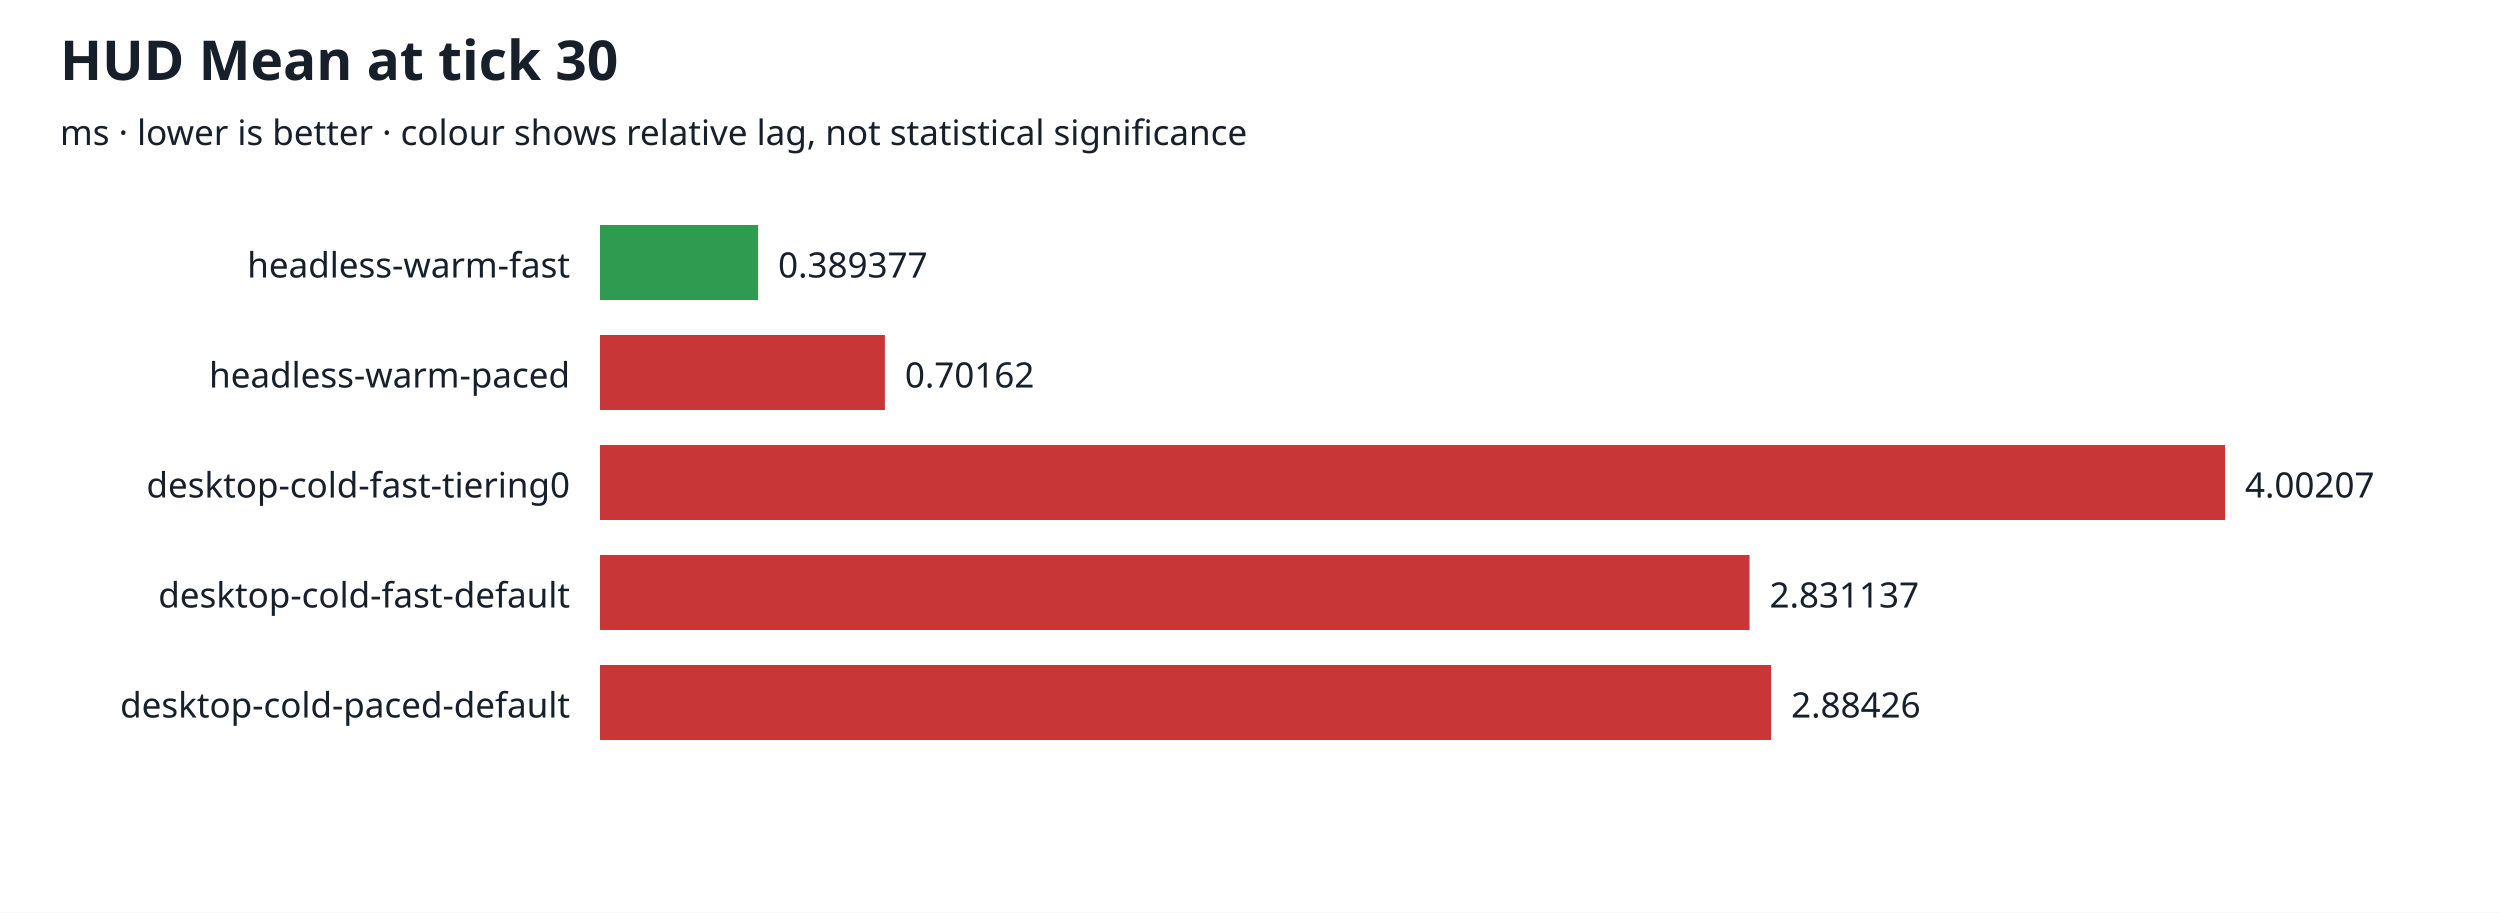
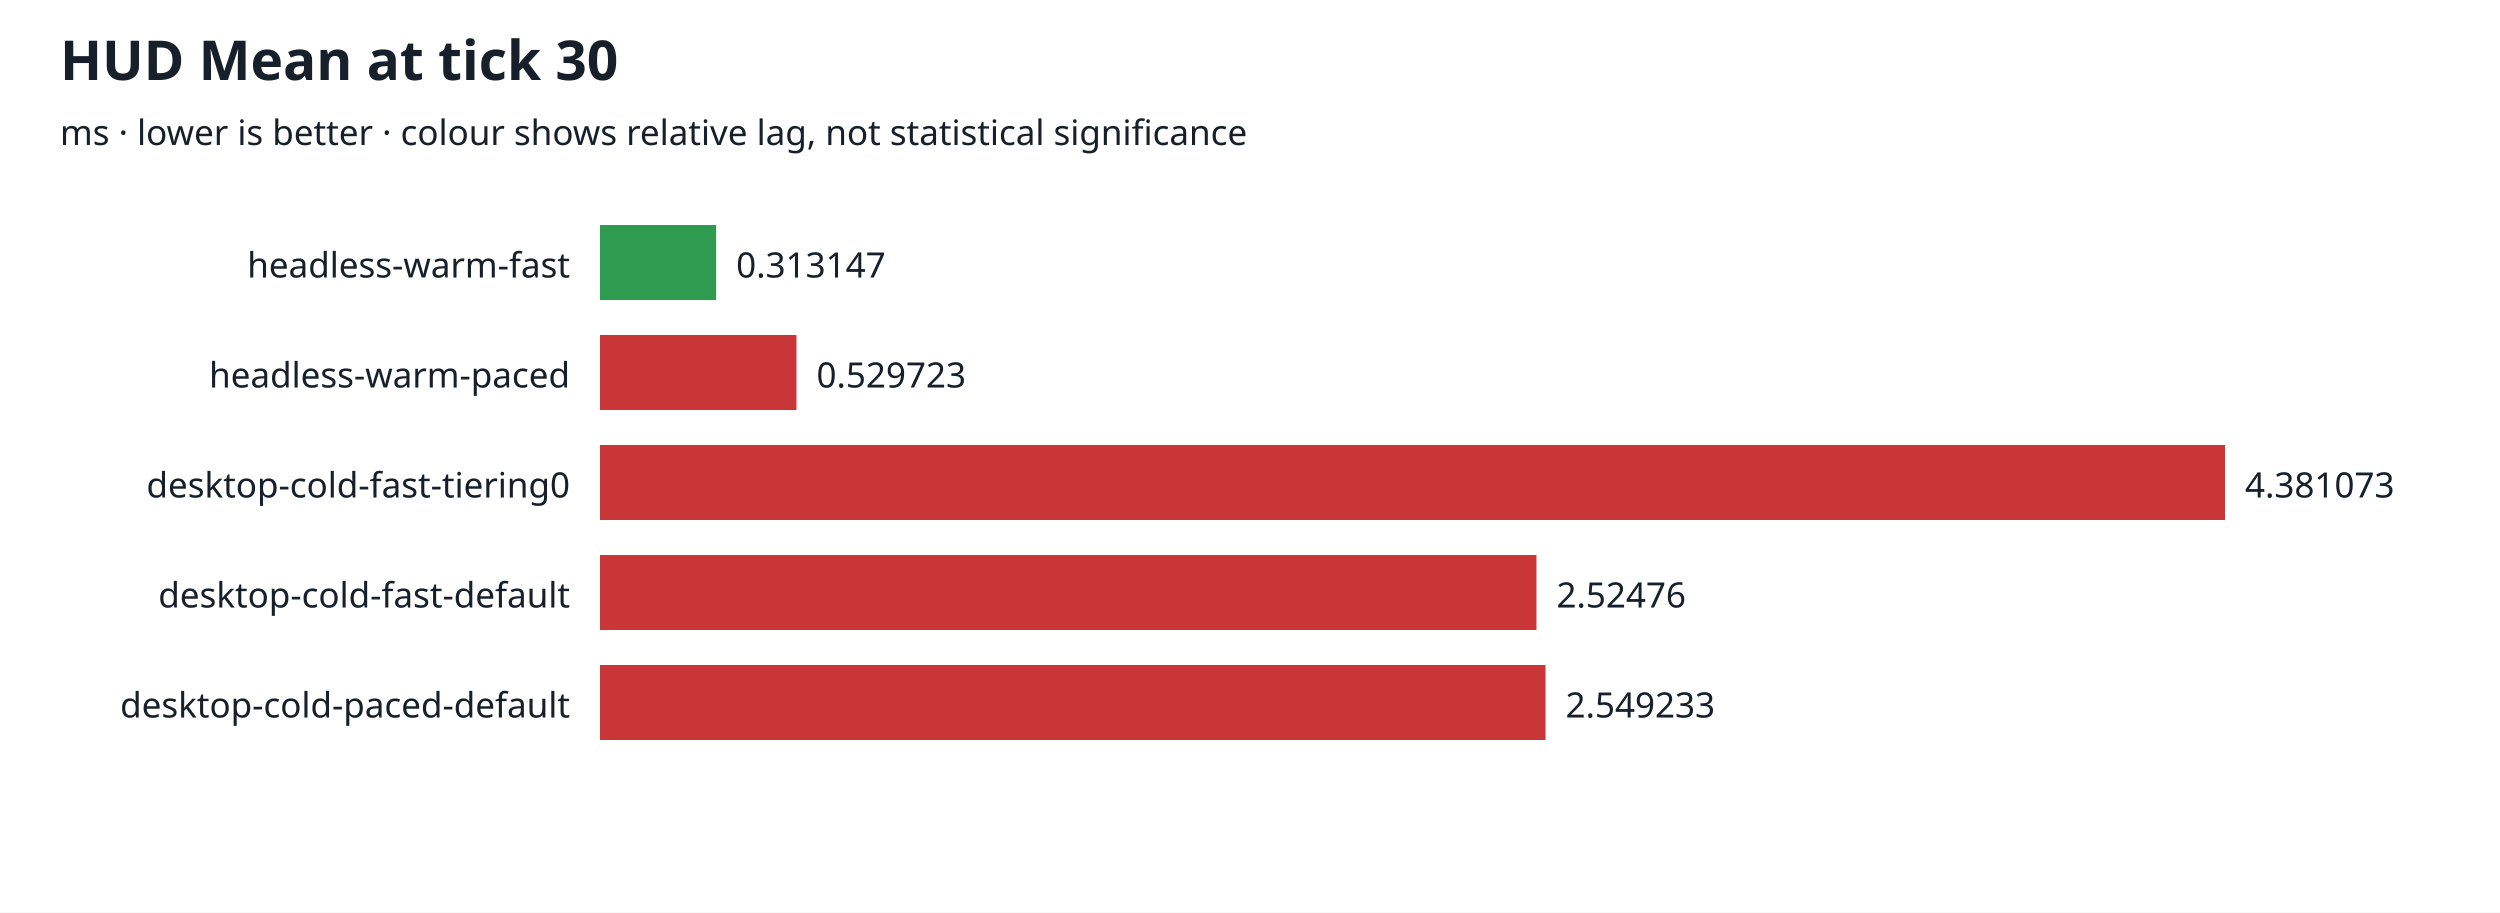
<svg xmlns="http://www.w3.org/2000/svg" width="1000" height="365" viewBox="0 0 1000 365" role="img">
  <rect width="100%" height="100%" fill="white" />
  <g font-family="system-ui, sans-serif" fill="#17202a">
    <text x="24" y="32" font-size="22" font-weight="bold">HUD Mean at tick 30</text>
    <text x="24" y="58" font-size="14">ms · lower is better · colour shows relative lag, not statistical significance</text>
    <text x="228" y="111" text-anchor="end" font-size="14">headless-warm-fast</text>
-     <rect x="240" y="90" width="63.241" height="30" fill="#2e9b50" />
-     <text x="311.241" y="111" font-size="14">0.389377</text>
+     <rect x="240" y="90" width="46.46" height="30" fill="#2e9b50" />
+     <text x="294.46" y="111" font-size="14">0.313147</text>
    <text x="228" y="155" text-anchor="end" font-size="14">headless-warm-paced</text>
-     <rect x="240" y="134" width="113.954" height="30" fill="#c93637" />
-     <text x="361.954" y="155" font-size="14">0.70162</text>
+     <rect x="240" y="134" width="78.593" height="30" fill="#c93637" />
+     <text x="326.593" y="155" font-size="14">0.529723</text>
    <text x="228" y="199" text-anchor="end" font-size="14">desktop-cold-fast-tiering0</text>
    <rect x="240" y="178" width="650" height="30" fill="#c93637" />
-     <text x="898" y="199" font-size="14">4.00207</text>
+     <text x="898" y="199" font-size="14">4.381073</text>
    <text x="228" y="243" text-anchor="end" font-size="14">desktop-cold-fast-default</text>
-     <rect x="240" y="222" width="459.822" height="30" fill="#c93637" />
-     <text x="707.822" y="243" font-size="14">2.831137</text>
+     <rect x="240" y="222" width="374.587" height="30" fill="#c93637" />
+     <text x="622.587" y="243" font-size="14">2.52476</text>
    <text x="228" y="287" text-anchor="end" font-size="14">desktop-cold-paced-default</text>
-     <rect x="240" y="266" width="468.45" height="30" fill="#c93637" />
-     <text x="716.45" y="287" font-size="14">2.88426</text>
+     <rect x="240" y="266" width="378.218" height="30" fill="#c93637" />
+     <text x="626.218" y="287" font-size="14">2.549233</text>
  </g>
</svg>
